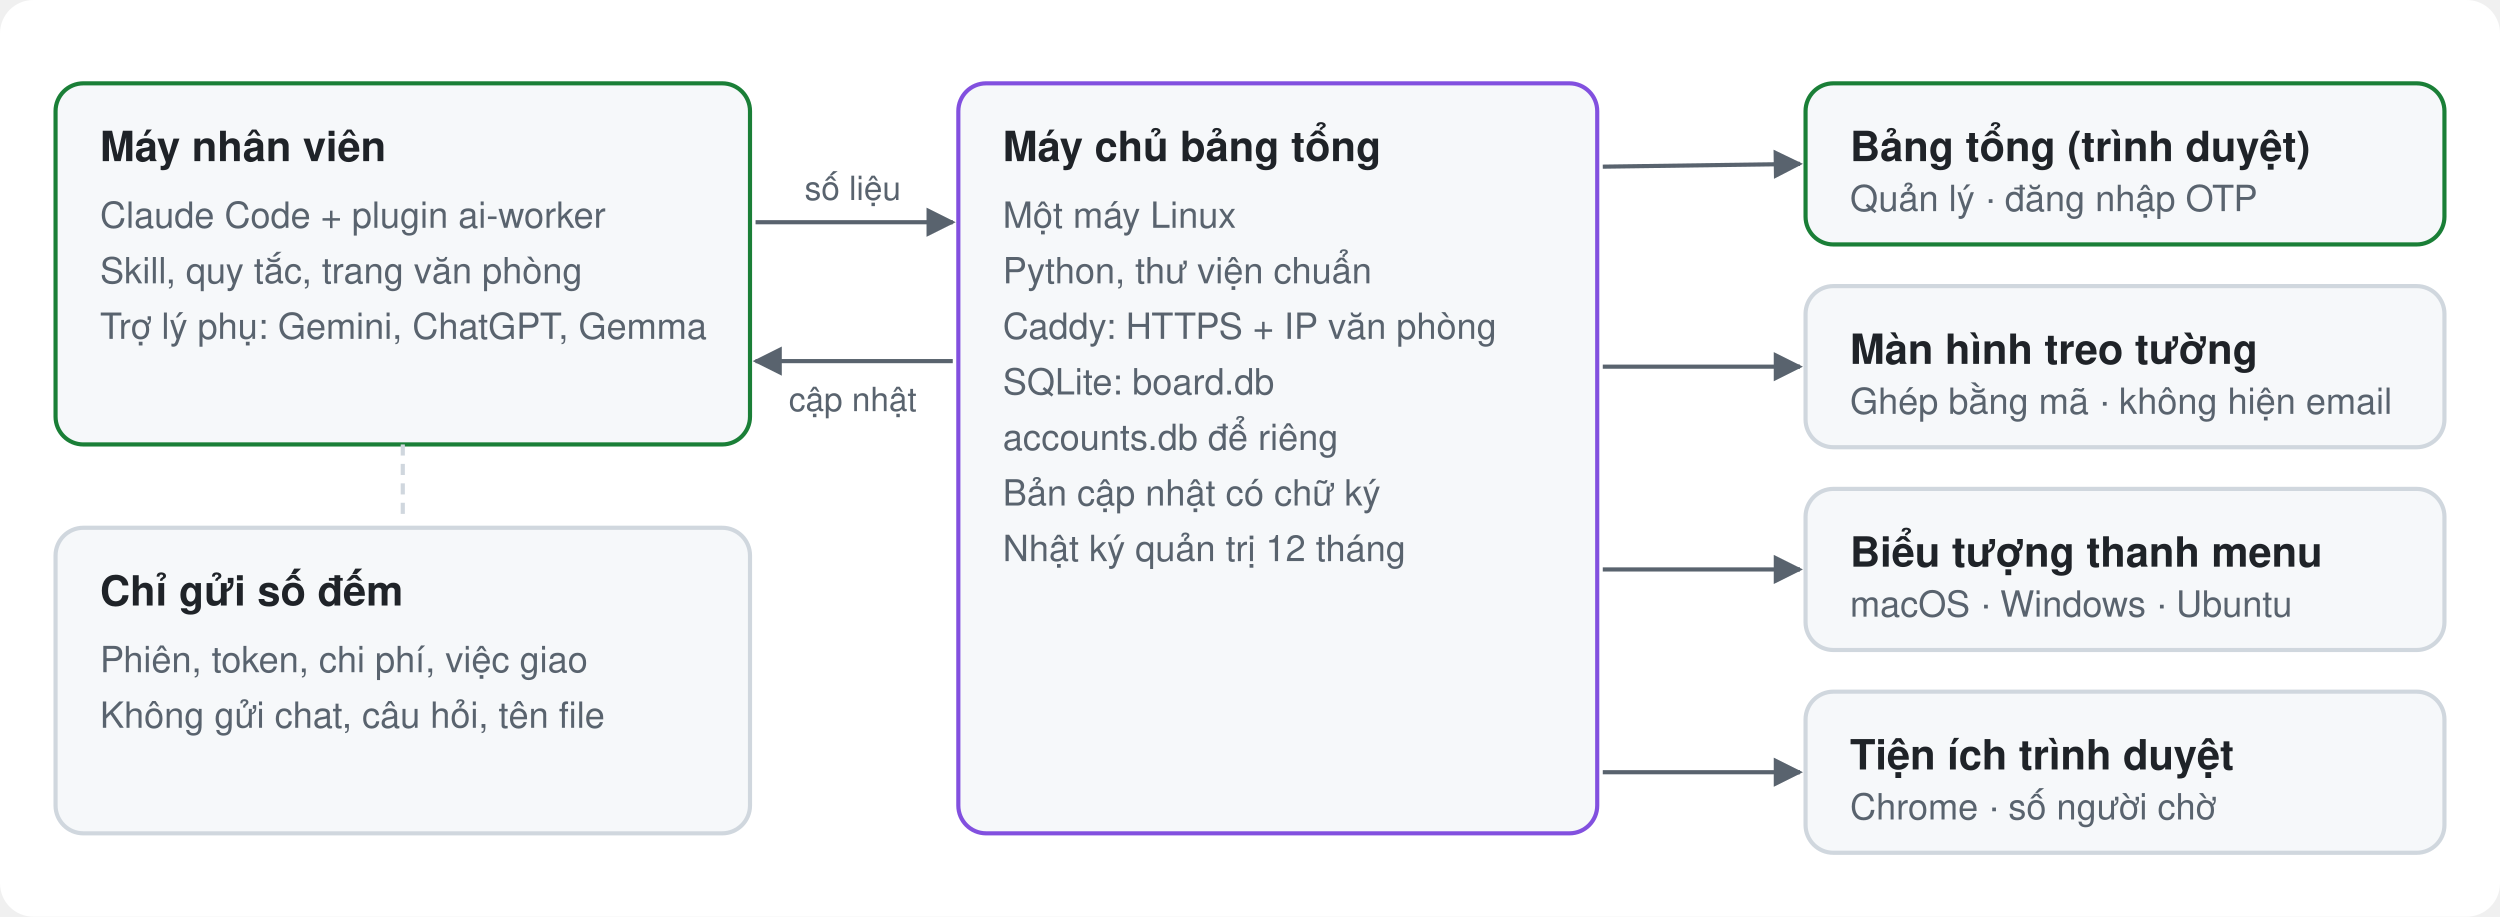
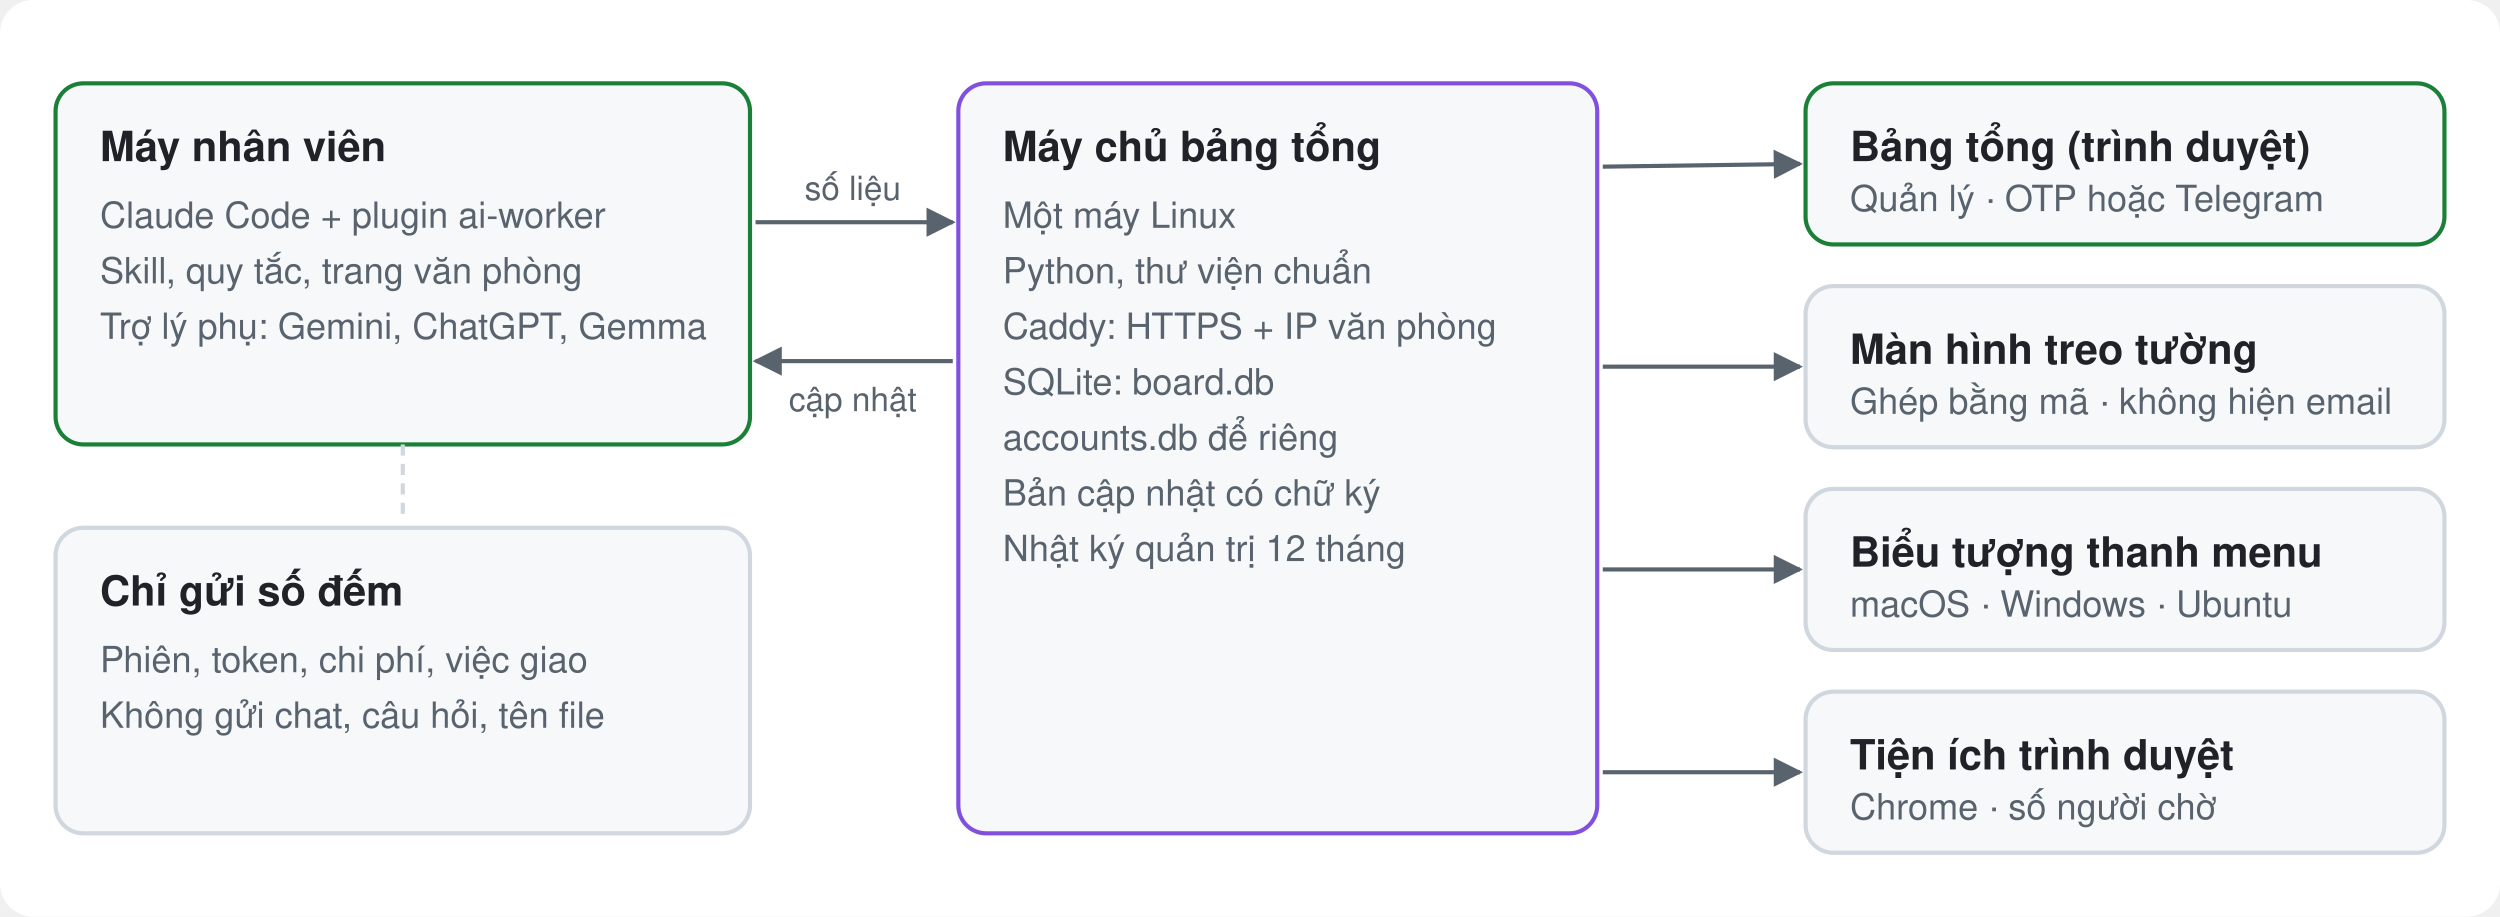
<svg xmlns="http://www.w3.org/2000/svg" width="900" height="330" viewBox="0 0 900 330" font-family="-apple-system,Segoe UI,Helvetica,Arial,sans-serif">
  <defs>
    <marker id="a" viewBox="0 0 10 10" refX="9" refY="5" markerWidth="7" markerHeight="7" orient="auto">
      <path d="M0 0L10 5L0 10z" fill="#59636e" />
    </marker>
  </defs>
  <rect width="900" height="330" rx="12" fill="#ffffff" />
  <rect x="20" y="30" width="250" height="130" rx="10" fill="#f6f8fa" stroke="#1a7f37" stroke-width="1.5" />
  <text x="36" y="58" font-size="15" font-weight="600" fill="#1f2328">Máy nhân viên</text>
  <text x="36" y="82" font-size="13" fill="#59636e">Claude Code + plugin ai-worker</text>
  <text x="36" y="102" font-size="13" fill="#59636e">Skill, quy tắc, trang văn phòng</text>
  <text x="36" y="122" font-size="13" fill="#59636e">Trợ lý phụ: Gemini, ChatGPT, Gemma</text>
  <rect x="20" y="190" width="250" height="110" rx="10" fill="#f6f8fa" stroke="#d0d7de" stroke-width="1.5" />
  <text x="36" y="218" font-size="15" font-weight="600" fill="#1f2328">Chỉ gửi số đếm</text>
  <text x="36" y="242" font-size="13" fill="#59636e">Phiên, token, chi phí, việc giao</text>
  <text x="36" y="262" font-size="13" fill="#59636e">Không gửi chat, câu hỏi, tên file</text>
  <rect x="345" y="30" width="230" height="270" rx="10" fill="#f6f8fa" stroke="#8250df" stroke-width="1.5" />
  <text x="361" y="58" font-size="15" font-weight="600" fill="#1f2328">Máy chủ bảng tổng</text>
  <text x="361" y="82" font-size="13" fill="#59636e">Một máy Linux</text>
  <text x="361" y="102" font-size="13" fill="#59636e">Python, thư viện chuẩn</text>
  <text x="361" y="122" font-size="13" fill="#59636e">Caddy: HTTPS + IP văn phòng</text>
  <text x="361" y="142" font-size="13" fill="#59636e">SQLite: board.db</text>
  <text x="361" y="162" font-size="13" fill="#59636e">accounts.db để riêng</text>
  <text x="361" y="182" font-size="13" fill="#59636e">Bản cập nhật có chữ ký</text>
  <text x="361" y="202" font-size="13" fill="#59636e">Nhật ký quản trị 12 tháng</text>
  <rect x="650" y="30" width="230" height="58" rx="10" fill="#f6f8fa" stroke="#1a7f37" stroke-width="1.5" />
  <text x="666" y="58" font-size="15" font-weight="600" fill="#1f2328">Bảng tổng (trình duyệt)</text>
-   <text x="666" y="76" font-size="13" fill="#59636e">Quản lý · đăng nhập OTP</text>
+   <text x="666" y="76" font-size="13" fill="#59636e">Quản lý · OTP hoặc Telegram</text>
  <rect x="650" y="103" width="230" height="58" rx="10" fill="#f6f8fa" stroke="#d0d7de" stroke-width="1.5" />
  <text x="666" y="131" font-size="15" font-weight="600" fill="#1f2328">Màn hình treo tường</text>
  <text x="666" y="149" font-size="13" fill="#59636e">Ghép bằng mã · không hiện email</text>
  <rect x="650" y="176" width="230" height="58" rx="10" fill="#f6f8fa" stroke="#d0d7de" stroke-width="1.5" />
  <text x="666" y="204" font-size="15" font-weight="600" fill="#1f2328">Biểu tượng thanh menu</text>
  <text x="666" y="222" font-size="13" fill="#59636e">macOS · Windows · Ubuntu</text>
  <rect x="650" y="249" width="230" height="58" rx="10" fill="#f6f8fa" stroke="#d0d7de" stroke-width="1.5" />
  <text x="666" y="277" font-size="15" font-weight="600" fill="#1f2328">Tiện ích trình duyệt</text>
  <text x="666" y="295" font-size="13" fill="#59636e">Chrome · số người chờ</text>
  <line x1="272" y1="80" x2="343" y2="80" stroke="#59636e" stroke-width="1.5" marker-end="url(#a)" />
  <text x="307" y="72" font-size="12" fill="#59636e" text-anchor="middle">số liệu</text>
  <line x1="343" y1="130" x2="272" y2="130" stroke="#59636e" stroke-width="1.5" marker-end="url(#a)" />
  <text x="307" y="148" font-size="12" fill="#59636e" text-anchor="middle">cập nhật</text>
  <line x1="577" y1="60" x2="648" y2="59" stroke="#59636e" stroke-width="1.5" marker-end="url(#a)" />
  <line x1="577" y1="132" x2="648" y2="132" stroke="#59636e" stroke-width="1.5" marker-end="url(#a)" />
  <line x1="577" y1="205" x2="648" y2="205" stroke="#59636e" stroke-width="1.5" marker-end="url(#a)" />
  <line x1="577" y1="278" x2="648" y2="278" stroke="#59636e" stroke-width="1.5" marker-end="url(#a)" />
  <line x1="145" y1="160" x2="145" y2="188" stroke="#d0d7de" stroke-width="1.5" stroke-dasharray="4 3" />
</svg>
